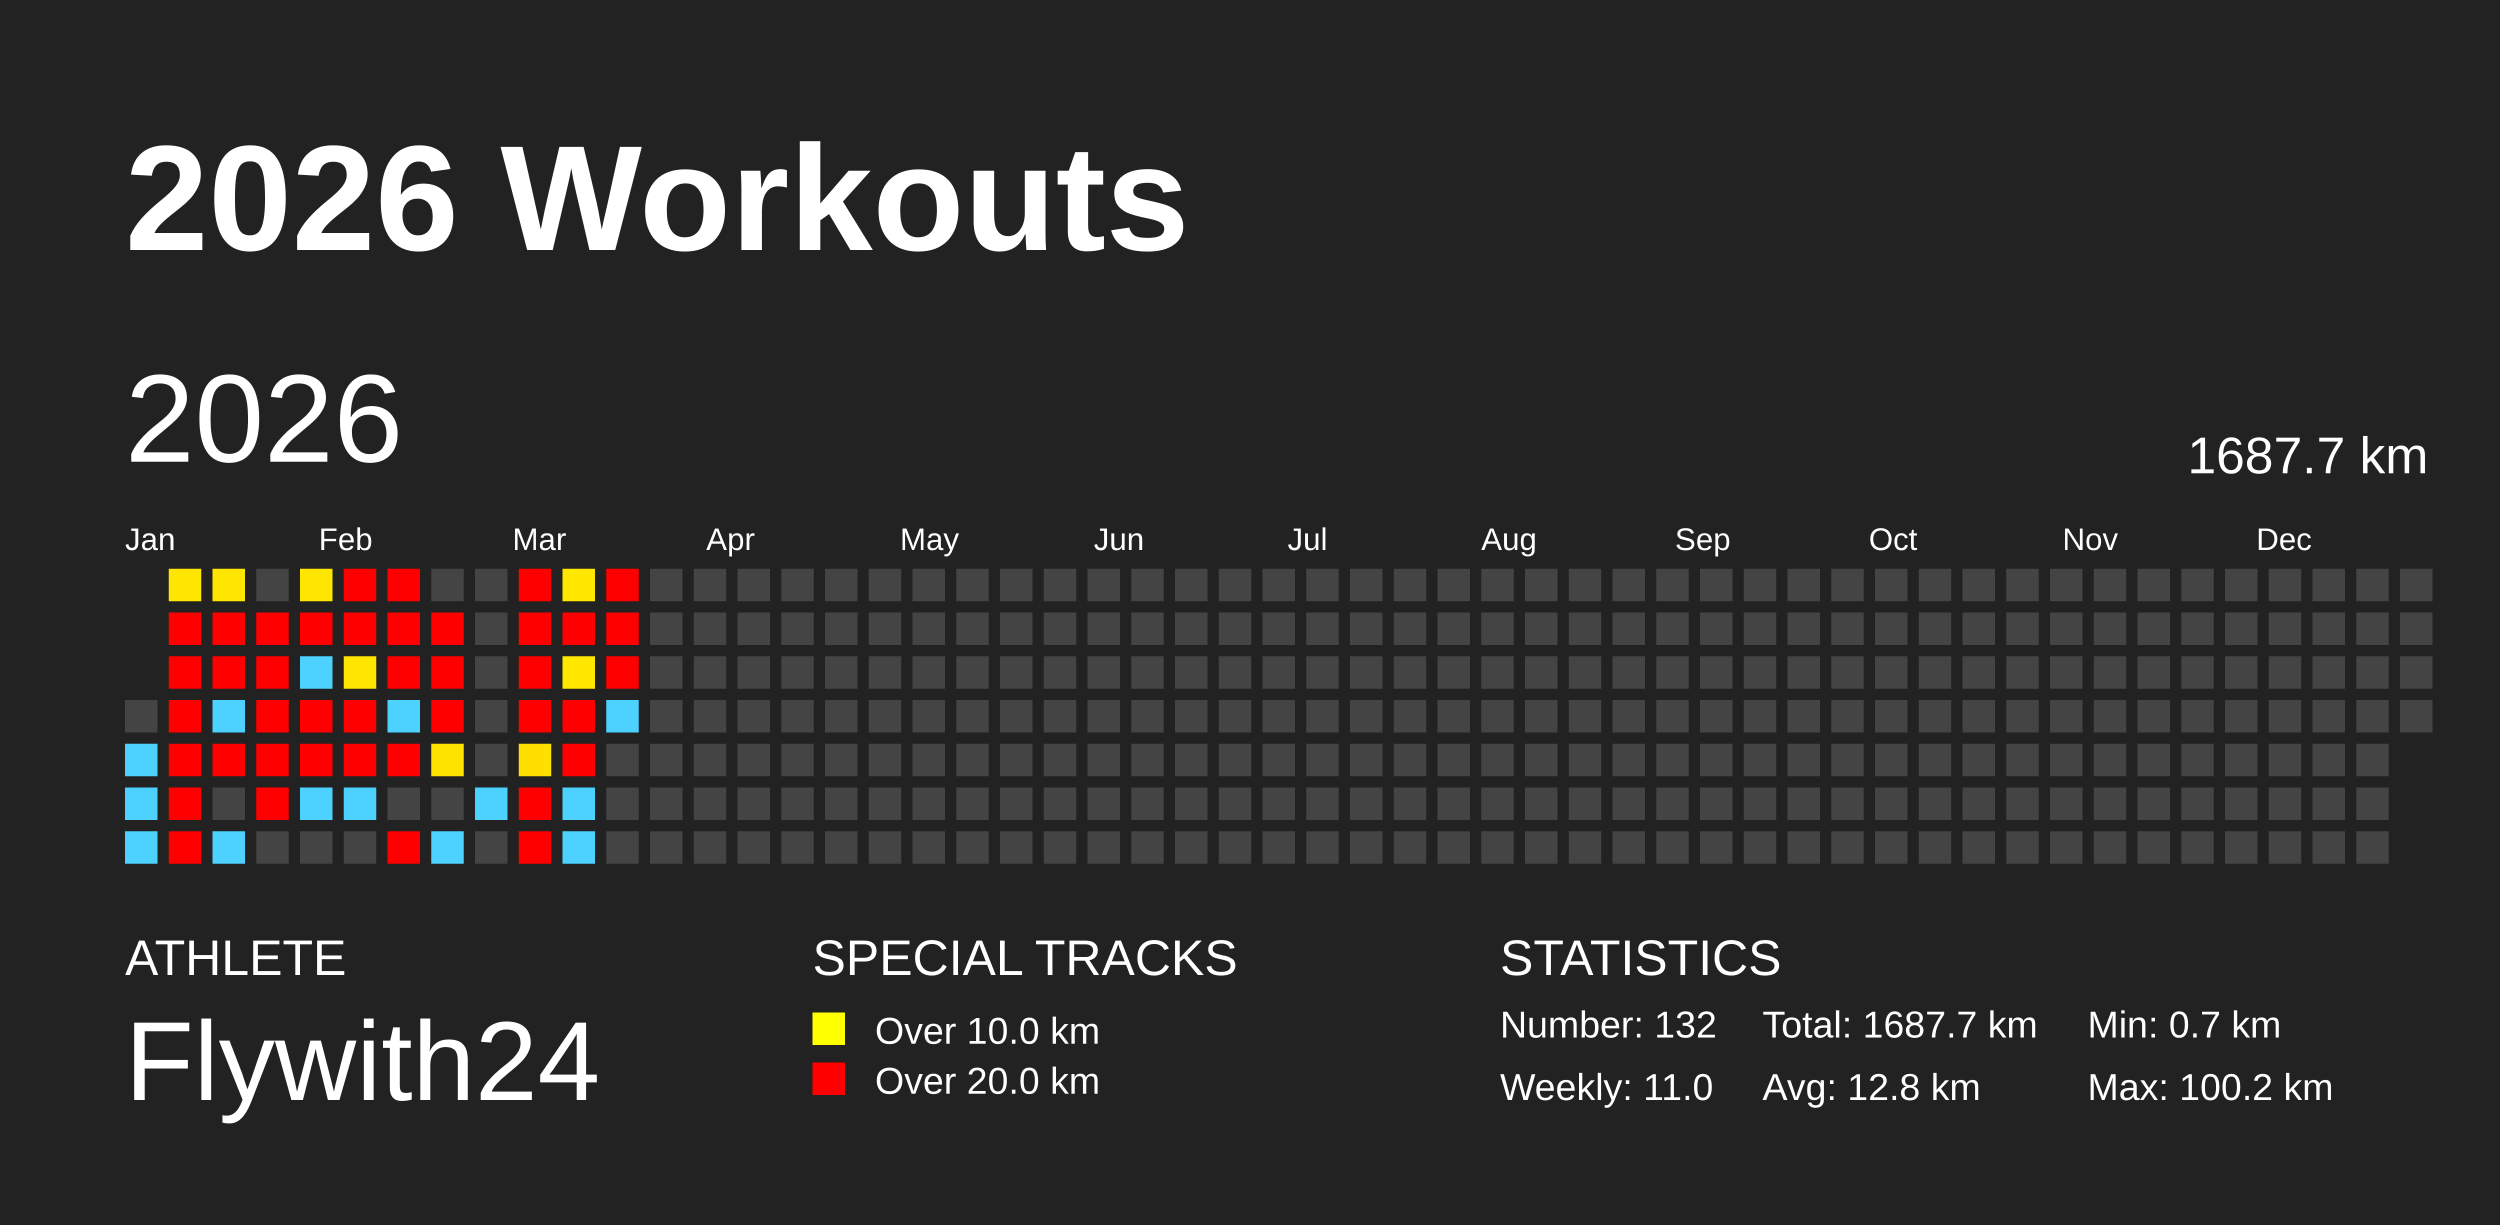
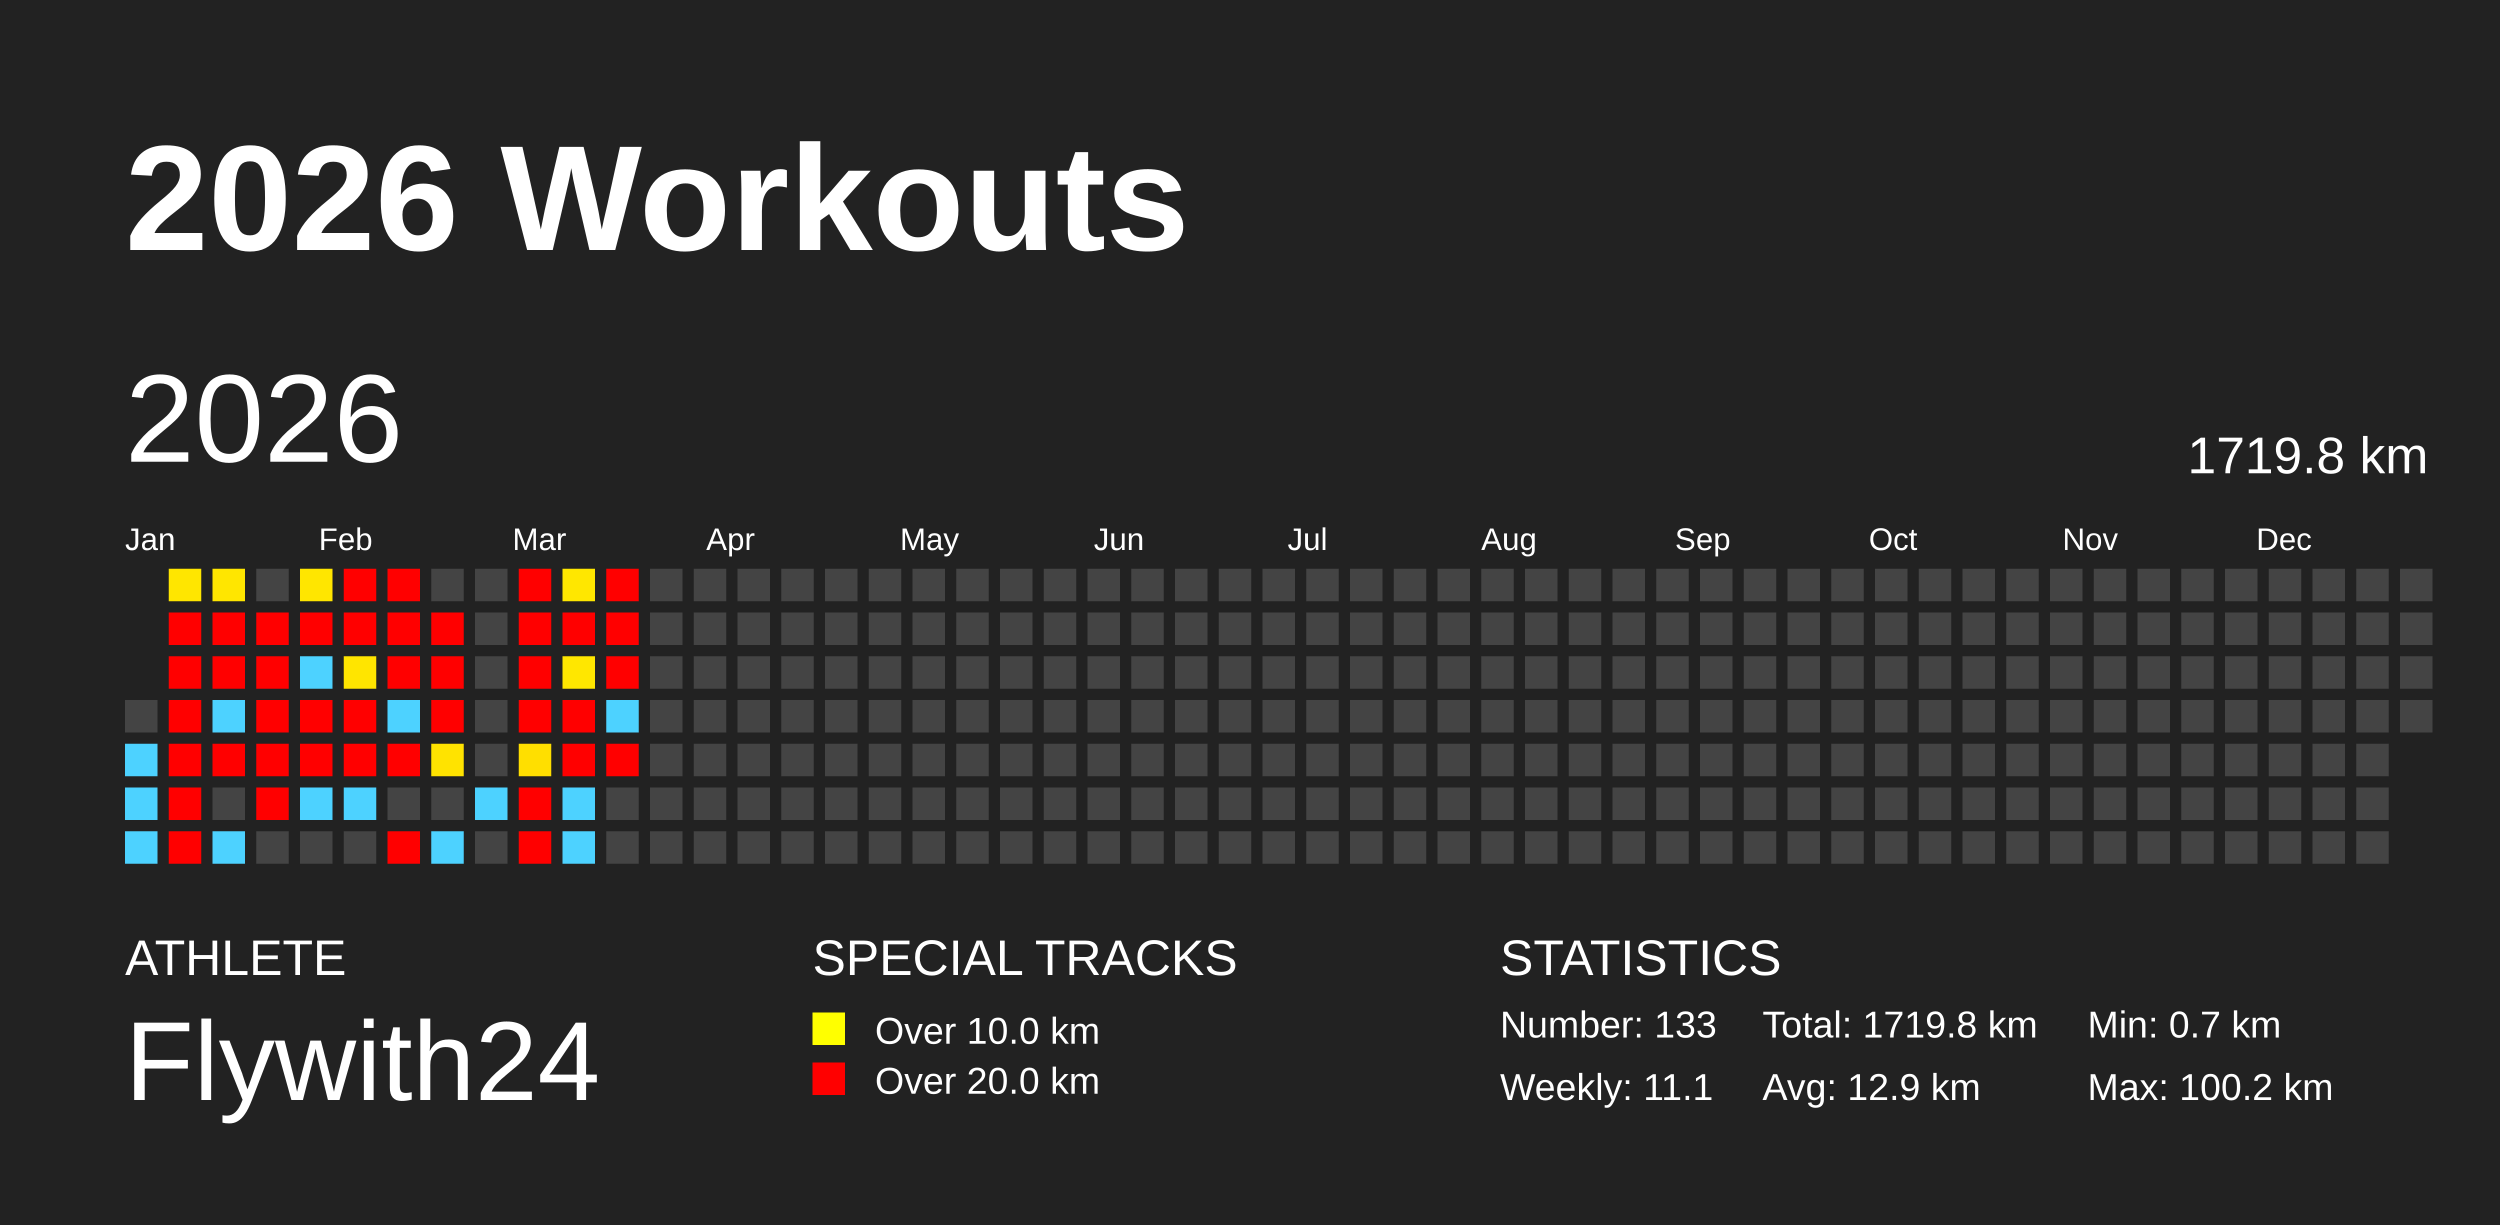
<svg xmlns="http://www.w3.org/2000/svg" baseProfile="full" height="98mm" version="1.1" viewBox="0,0,200,98" width="200mm">
  <defs />
  <rect fill="#222222" height="98" width="200" x="0" y="0" />
  <text fill="#FFFFFF" style="font-size:12px; font-family:Arial; font-weight:bold;" x="10" y="20">2026 Workouts</text>
  <text fill="#FFFFFF" style="font-size:4px; font-family:Arial" x="10" y="78">ATHLETE</text>
  <text fill="#FFFFFF" style="font-size:9px; font-family:Arial" x="10" y="88">Flywith24</text>
  <text fill="#FFFFFF" style="font-size:4px; font-family:Arial" x="65" y="78">SPECIAL TRACKS</text>
  <rect fill="yellow" height="2.6" width="2.6" x="65" y="81" />
  <text fill="#FFFFFF" style="font-size:3px; font-family:Arial" x="70" y="83.5">Over 10.0 km</text>
  <rect fill="red" height="2.6" width="2.6" x="65" y="85" />
  <text fill="#FFFFFF" style="font-size:3px; font-family:Arial" x="70" y="87.5">Over 20.0 km</text>
  <text fill="#FFFFFF" style="font-size:4px; font-family:Arial" x="120" y="78">STATISTICS</text>
-   <text fill="#FFFFFF" style="font-size:3px; font-family:Arial" x="120" y="83">Number: 132</text>
-   <text fill="#FFFFFF" style="font-size:3px; font-family:Arial" x="120" y="88">Weekly: 11.0</text>
-   <text fill="#FFFFFF" style="font-size:3px; font-family:Arial" x="141" y="83">Total: 1687.7 km</text>
-   <text fill="#FFFFFF" style="font-size:3px; font-family:Arial" x="141" y="88">Avg: 12.8 km</text>
+   <text fill="#FFFFFF" style="font-size:3px; font-family:Arial" x="120" y="83">Number: 133</text>
+   <text fill="#FFFFFF" style="font-size:3px; font-family:Arial" x="120" y="88">Weekly: 11.1</text>
+   <text fill="#FFFFFF" style="font-size:3px; font-family:Arial" x="141" y="83">Total: 1719.8 km</text>
+   <text fill="#FFFFFF" style="font-size:3px; font-family:Arial" x="141" y="88">Avg: 12.9 km</text>
  <text fill="#FFFFFF" style="font-size:3px; font-family:Arial" x="167" y="83">Min: 0.7 km</text>
  <text fill="#FFFFFF" style="font-size:3px; font-family:Arial" x="167" y="88">Max: 100.2 km</text>
  <text dominant-baseline="hanging" fill="#FFFFFF" style="font-size:10.0px; font-family:Arial;" x="10" y="30">2026</text>
-   <text dominant-baseline="hanging" fill="#FFFFFF" style="font-size:4.125px; font-family:Arial;" x="175" y="35">1687.7 km</text>
+   <text dominant-baseline="hanging" fill="#FFFFFF" style="font-size:4.125px; font-family:Arial;" x="175" y="35">1719.8 km</text>
  <text fill="#FFFFFF" style="font-size:2.5px; font-family:Arial" x="10.0" y="44">Jan</text>
  <text fill="#FFFFFF" style="font-size:2.5px; font-family:Arial" x="25.5" y="44">Feb</text>
  <text fill="#FFFFFF" style="font-size:2.5px; font-family:Arial" x="41.0" y="44">Mar</text>
  <text fill="#FFFFFF" style="font-size:2.5px; font-family:Arial" x="56.5" y="44">Apr</text>
  <text fill="#FFFFFF" style="font-size:2.5px; font-family:Arial" x="72.0" y="44">May</text>
  <text fill="#FFFFFF" style="font-size:2.5px; font-family:Arial" x="87.5" y="44">Jun</text>
  <text fill="#FFFFFF" style="font-size:2.5px; font-family:Arial" x="103.0" y="44">Jul</text>
  <text fill="#FFFFFF" style="font-size:2.5px; font-family:Arial" x="118.5" y="44">Aug</text>
  <text fill="#FFFFFF" style="font-size:2.5px; font-family:Arial" x="134.0" y="44">Sep</text>
  <text fill="#FFFFFF" style="font-size:2.5px; font-family:Arial" x="149.5" y="44">Oct</text>
  <text fill="#FFFFFF" style="font-size:2.5px; font-family:Arial" x="165.0" y="44">Nov</text>
  <text fill="#FFFFFF" style="font-size:2.5px; font-family:Arial" x="180.5" y="44">Dec</text>
  <rect fill="#444444" height="2.6" width="2.6" x="10.0" y="56.0" />
  <rect fill="#4dd2ff" height="2.6" width="2.6" x="10.0" y="59.5" />
  <rect fill="#4dd2ff" height="2.6" width="2.6" x="10.0" y="63.0" />
  <rect fill="#4dd2ff" height="2.6" width="2.6" x="10.0" y="66.5" />
  <rect fill="#ffe600" height="2.6" width="2.6" x="13.5" y="45.5" />
  <rect fill="red" height="2.6" width="2.6" x="13.5" y="49.0" />
  <rect fill="red" height="2.6" width="2.6" x="13.5" y="52.5" />
  <rect fill="red" height="2.6" width="2.6" x="13.5" y="56.0" />
  <rect fill="red" height="2.6" width="2.6" x="13.5" y="59.5" />
  <rect fill="red" height="2.6" width="2.6" x="13.5" y="63.0" />
  <rect fill="red" height="2.6" width="2.6" x="13.5" y="66.5" />
  <rect fill="#ffe600" height="2.6" width="2.6" x="17.0" y="45.5" />
  <rect fill="red" height="2.6" width="2.6" x="17.0" y="49.0" />
  <rect fill="red" height="2.6" width="2.6" x="17.0" y="52.5" />
  <rect fill="#4dd2ff" height="2.6" width="2.6" x="17.0" y="56.0" />
  <rect fill="red" height="2.6" width="2.6" x="17.0" y="59.5" />
  <rect fill="#444444" height="2.6" width="2.6" x="17.0" y="63.0" />
  <rect fill="#4dd2ff" height="2.6" width="2.6" x="17.0" y="66.5" />
  <rect fill="#444444" height="2.6" width="2.6" x="20.5" y="45.5" />
  <rect fill="red" height="2.6" width="2.6" x="20.5" y="49.0" />
  <rect fill="red" height="2.6" width="2.6" x="20.5" y="52.5" />
  <rect fill="red" height="2.6" width="2.6" x="20.5" y="56.0" />
  <rect fill="red" height="2.6" width="2.6" x="20.5" y="59.5" />
  <rect fill="red" height="2.6" width="2.6" x="20.5" y="63.0" />
  <rect fill="#444444" height="2.6" width="2.6" x="20.5" y="66.5" />
  <rect fill="#ffe600" height="2.6" width="2.6" x="24.0" y="45.5" />
  <rect fill="red" height="2.6" width="2.6" x="24.0" y="49.0" />
  <rect fill="#4dd2ff" height="2.6" width="2.6" x="24.0" y="52.5" />
  <rect fill="red" height="2.6" width="2.6" x="24.0" y="56.0" />
  <rect fill="red" height="2.6" width="2.6" x="24.0" y="59.5" />
  <rect fill="#4dd2ff" height="2.6" width="2.6" x="24.0" y="63.0" />
  <rect fill="#444444" height="2.6" width="2.6" x="24.0" y="66.5" />
  <rect fill="red" height="2.6" width="2.6" x="27.5" y="45.5" />
  <rect fill="red" height="2.6" width="2.6" x="27.5" y="49.0" />
  <rect fill="#ffe500" height="2.6" width="2.6" x="27.5" y="52.5" />
  <rect fill="red" height="2.6" width="2.6" x="27.5" y="56.0" />
  <rect fill="red" height="2.6" width="2.6" x="27.5" y="59.5" />
  <rect fill="#4dd2ff" height="2.6" width="2.6" x="27.5" y="63.0" />
  <rect fill="#444444" height="2.6" width="2.6" x="27.5" y="66.5" />
  <rect fill="red" height="2.6" width="2.6" x="31.0" y="45.5" />
  <rect fill="red" height="2.6" width="2.6" x="31.0" y="49.0" />
  <rect fill="red" height="2.6" width="2.6" x="31.0" y="52.5" />
  <rect fill="#4dd2ff" height="2.6" width="2.6" x="31.0" y="56.0" />
  <rect fill="red" height="2.6" width="2.6" x="31.0" y="59.5" />
  <rect fill="#444444" height="2.6" width="2.6" x="31.0" y="63.0" />
  <rect fill="red" height="2.6" width="2.6" x="31.0" y="66.5" />
  <rect fill="#444444" height="2.6" width="2.6" x="34.5" y="45.5" />
  <rect fill="red" height="2.6" width="2.6" x="34.5" y="49.0" />
  <rect fill="red" height="2.6" width="2.6" x="34.5" y="52.5" />
  <rect fill="red" height="2.6" width="2.6" x="34.5" y="56.0" />
  <rect fill="#ffe300" height="2.6" width="2.6" x="34.5" y="59.5" />
  <rect fill="#444444" height="2.6" width="2.6" x="34.5" y="63.0" />
  <rect fill="#4dd2ff" height="2.6" width="2.6" x="34.5" y="66.5" />
  <rect fill="#444444" height="2.6" width="2.6" x="38.0" y="45.5" />
  <rect fill="#444444" height="2.6" width="2.6" x="38.0" y="49.0" />
  <rect fill="#444444" height="2.6" width="2.6" x="38.0" y="52.5" />
  <rect fill="#444444" height="2.6" width="2.6" x="38.0" y="56.0" />
  <rect fill="#444444" height="2.6" width="2.6" x="38.0" y="59.5" />
  <rect fill="#4dd2ff" height="2.6" width="2.6" x="38.0" y="63.0" />
  <rect fill="#444444" height="2.6" width="2.6" x="38.0" y="66.5" />
  <rect fill="red" height="2.6" width="2.6" x="41.5" y="45.5" />
  <rect fill="red" height="2.6" width="2.6" x="41.5" y="49.0" />
  <rect fill="red" height="2.6" width="2.6" x="41.5" y="52.5" />
  <rect fill="red" height="2.6" width="2.6" x="41.5" y="56.0" />
  <rect fill="#ffdf00" height="2.6" width="2.6" x="41.5" y="59.5" />
  <rect fill="red" height="2.6" width="2.6" x="41.5" y="63.0" />
  <rect fill="red" height="2.6" width="2.6" x="41.5" y="66.5" />
  <rect fill="#ffe700" height="2.6" width="2.6" x="45.0" y="45.5" />
  <rect fill="red" height="2.6" width="2.6" x="45.0" y="49.0" />
  <rect fill="#ffe700" height="2.6" width="2.6" x="45.0" y="52.5" />
  <rect fill="red" height="2.6" width="2.6" x="45.0" y="56.0" />
  <rect fill="red" height="2.6" width="2.6" x="45.0" y="59.5" />
  <rect fill="#4dd2ff" height="2.6" width="2.6" x="45.0" y="63.0" />
  <rect fill="#4dd2ff" height="2.6" width="2.6" x="45.0" y="66.5" />
  <rect fill="red" height="2.6" width="2.6" x="48.5" y="45.5" />
  <rect fill="red" height="2.6" width="2.6" x="48.5" y="49.0" />
  <rect fill="red" height="2.6" width="2.6" x="48.5" y="52.5" />
  <rect fill="#4dd2ff" height="2.6" width="2.6" x="48.5" y="56.0" />
-   <rect fill="#444444" height="2.6" width="2.6" x="48.5" y="59.5" />
+   <rect fill="red" height="2.6" width="2.6" x="48.5" y="59.5" />
  <rect fill="#444444" height="2.6" width="2.6" x="48.5" y="63.0" />
  <rect fill="#444444" height="2.6" width="2.6" x="48.5" y="66.5" />
  <rect fill="#444444" height="2.6" width="2.6" x="52.0" y="45.5" />
  <rect fill="#444444" height="2.6" width="2.6" x="52.0" y="49.0" />
  <rect fill="#444444" height="2.6" width="2.6" x="52.0" y="52.5" />
  <rect fill="#444444" height="2.6" width="2.6" x="52.0" y="56.0" />
  <rect fill="#444444" height="2.6" width="2.6" x="52.0" y="59.5" />
  <rect fill="#444444" height="2.6" width="2.6" x="52.0" y="63.0" />
  <rect fill="#444444" height="2.6" width="2.6" x="52.0" y="66.5" />
  <rect fill="#444444" height="2.6" width="2.6" x="55.5" y="45.5" />
  <rect fill="#444444" height="2.6" width="2.6" x="55.5" y="49.0" />
  <rect fill="#444444" height="2.6" width="2.6" x="55.5" y="52.5" />
  <rect fill="#444444" height="2.6" width="2.6" x="55.5" y="56.0" />
  <rect fill="#444444" height="2.6" width="2.6" x="55.5" y="59.5" />
  <rect fill="#444444" height="2.6" width="2.6" x="55.5" y="63.0" />
  <rect fill="#444444" height="2.6" width="2.6" x="55.5" y="66.5" />
  <rect fill="#444444" height="2.6" width="2.6" x="59.0" y="45.5" />
  <rect fill="#444444" height="2.6" width="2.6" x="59.0" y="49.0" />
  <rect fill="#444444" height="2.6" width="2.6" x="59.0" y="52.5" />
  <rect fill="#444444" height="2.6" width="2.6" x="59.0" y="56.0" />
  <rect fill="#444444" height="2.6" width="2.6" x="59.0" y="59.5" />
  <rect fill="#444444" height="2.6" width="2.6" x="59.0" y="63.0" />
  <rect fill="#444444" height="2.6" width="2.6" x="59.0" y="66.5" />
  <rect fill="#444444" height="2.6" width="2.6" x="62.5" y="45.5" />
  <rect fill="#444444" height="2.6" width="2.6" x="62.5" y="49.0" />
  <rect fill="#444444" height="2.6" width="2.6" x="62.5" y="52.5" />
  <rect fill="#444444" height="2.6" width="2.6" x="62.5" y="56.0" />
  <rect fill="#444444" height="2.6" width="2.6" x="62.5" y="59.5" />
  <rect fill="#444444" height="2.6" width="2.6" x="62.5" y="63.0" />
  <rect fill="#444444" height="2.6" width="2.6" x="62.5" y="66.5" />
  <rect fill="#444444" height="2.6" width="2.6" x="66.0" y="45.5" />
  <rect fill="#444444" height="2.6" width="2.6" x="66.0" y="49.0" />
  <rect fill="#444444" height="2.6" width="2.6" x="66.0" y="52.5" />
  <rect fill="#444444" height="2.6" width="2.6" x="66.0" y="56.0" />
  <rect fill="#444444" height="2.6" width="2.6" x="66.0" y="59.5" />
  <rect fill="#444444" height="2.6" width="2.6" x="66.0" y="63.0" />
  <rect fill="#444444" height="2.6" width="2.6" x="66.0" y="66.5" />
  <rect fill="#444444" height="2.6" width="2.6" x="69.5" y="45.5" />
  <rect fill="#444444" height="2.6" width="2.6" x="69.5" y="49.0" />
  <rect fill="#444444" height="2.6" width="2.6" x="69.5" y="52.5" />
  <rect fill="#444444" height="2.6" width="2.6" x="69.5" y="56.0" />
  <rect fill="#444444" height="2.6" width="2.6" x="69.5" y="59.5" />
  <rect fill="#444444" height="2.6" width="2.6" x="69.5" y="63.0" />
  <rect fill="#444444" height="2.6" width="2.6" x="69.5" y="66.5" />
  <rect fill="#444444" height="2.6" width="2.6" x="73.0" y="45.5" />
  <rect fill="#444444" height="2.6" width="2.6" x="73.0" y="49.0" />
  <rect fill="#444444" height="2.6" width="2.6" x="73.0" y="52.5" />
  <rect fill="#444444" height="2.6" width="2.6" x="73.0" y="56.0" />
  <rect fill="#444444" height="2.6" width="2.6" x="73.0" y="59.5" />
  <rect fill="#444444" height="2.6" width="2.6" x="73.0" y="63.0" />
  <rect fill="#444444" height="2.6" width="2.6" x="73.0" y="66.5" />
  <rect fill="#444444" height="2.6" width="2.6" x="76.5" y="45.5" />
  <rect fill="#444444" height="2.6" width="2.6" x="76.5" y="49.0" />
  <rect fill="#444444" height="2.6" width="2.6" x="76.5" y="52.5" />
  <rect fill="#444444" height="2.6" width="2.6" x="76.5" y="56.0" />
  <rect fill="#444444" height="2.6" width="2.6" x="76.5" y="59.5" />
  <rect fill="#444444" height="2.6" width="2.6" x="76.5" y="63.0" />
  <rect fill="#444444" height="2.6" width="2.6" x="76.5" y="66.5" />
  <rect fill="#444444" height="2.6" width="2.6" x="80.0" y="45.5" />
  <rect fill="#444444" height="2.6" width="2.6" x="80.0" y="49.0" />
  <rect fill="#444444" height="2.6" width="2.6" x="80.0" y="52.5" />
  <rect fill="#444444" height="2.6" width="2.6" x="80.0" y="56.0" />
  <rect fill="#444444" height="2.6" width="2.6" x="80.0" y="59.5" />
  <rect fill="#444444" height="2.6" width="2.6" x="80.0" y="63.0" />
  <rect fill="#444444" height="2.6" width="2.6" x="80.0" y="66.5" />
  <rect fill="#444444" height="2.6" width="2.6" x="83.5" y="45.5" />
  <rect fill="#444444" height="2.6" width="2.6" x="83.5" y="49.0" />
  <rect fill="#444444" height="2.6" width="2.6" x="83.5" y="52.5" />
  <rect fill="#444444" height="2.6" width="2.6" x="83.5" y="56.0" />
  <rect fill="#444444" height="2.6" width="2.6" x="83.5" y="59.5" />
  <rect fill="#444444" height="2.6" width="2.6" x="83.5" y="63.0" />
  <rect fill="#444444" height="2.6" width="2.6" x="83.5" y="66.5" />
  <rect fill="#444444" height="2.6" width="2.6" x="87.0" y="45.5" />
  <rect fill="#444444" height="2.6" width="2.6" x="87.0" y="49.0" />
  <rect fill="#444444" height="2.6" width="2.6" x="87.0" y="52.5" />
  <rect fill="#444444" height="2.6" width="2.6" x="87.0" y="56.0" />
  <rect fill="#444444" height="2.6" width="2.6" x="87.0" y="59.5" />
  <rect fill="#444444" height="2.6" width="2.6" x="87.0" y="63.0" />
  <rect fill="#444444" height="2.6" width="2.6" x="87.0" y="66.5" />
  <rect fill="#444444" height="2.6" width="2.6" x="90.5" y="45.5" />
  <rect fill="#444444" height="2.6" width="2.6" x="90.5" y="49.0" />
  <rect fill="#444444" height="2.6" width="2.6" x="90.5" y="52.5" />
  <rect fill="#444444" height="2.6" width="2.6" x="90.5" y="56.0" />
  <rect fill="#444444" height="2.6" width="2.6" x="90.5" y="59.5" />
  <rect fill="#444444" height="2.6" width="2.6" x="90.5" y="63.0" />
  <rect fill="#444444" height="2.6" width="2.6" x="90.5" y="66.5" />
  <rect fill="#444444" height="2.6" width="2.6" x="94.0" y="45.5" />
  <rect fill="#444444" height="2.6" width="2.6" x="94.0" y="49.0" />
  <rect fill="#444444" height="2.6" width="2.6" x="94.0" y="52.5" />
  <rect fill="#444444" height="2.6" width="2.6" x="94.0" y="56.0" />
  <rect fill="#444444" height="2.6" width="2.6" x="94.0" y="59.5" />
  <rect fill="#444444" height="2.6" width="2.6" x="94.0" y="63.0" />
  <rect fill="#444444" height="2.6" width="2.6" x="94.0" y="66.5" />
  <rect fill="#444444" height="2.6" width="2.6" x="97.5" y="45.5" />
  <rect fill="#444444" height="2.6" width="2.6" x="97.5" y="49.0" />
  <rect fill="#444444" height="2.6" width="2.6" x="97.5" y="52.5" />
  <rect fill="#444444" height="2.6" width="2.6" x="97.5" y="56.0" />
  <rect fill="#444444" height="2.6" width="2.6" x="97.5" y="59.5" />
  <rect fill="#444444" height="2.6" width="2.6" x="97.5" y="63.0" />
  <rect fill="#444444" height="2.6" width="2.6" x="97.5" y="66.5" />
  <rect fill="#444444" height="2.6" width="2.6" x="101.0" y="45.5" />
  <rect fill="#444444" height="2.6" width="2.6" x="101.0" y="49.0" />
  <rect fill="#444444" height="2.6" width="2.6" x="101.0" y="52.5" />
  <rect fill="#444444" height="2.6" width="2.6" x="101.0" y="56.0" />
  <rect fill="#444444" height="2.6" width="2.6" x="101.0" y="59.5" />
  <rect fill="#444444" height="2.6" width="2.6" x="101.0" y="63.0" />
  <rect fill="#444444" height="2.6" width="2.6" x="101.0" y="66.5" />
  <rect fill="#444444" height="2.6" width="2.6" x="104.5" y="45.5" />
  <rect fill="#444444" height="2.6" width="2.6" x="104.5" y="49.0" />
  <rect fill="#444444" height="2.6" width="2.6" x="104.5" y="52.5" />
  <rect fill="#444444" height="2.6" width="2.6" x="104.5" y="56.0" />
  <rect fill="#444444" height="2.6" width="2.6" x="104.5" y="59.5" />
  <rect fill="#444444" height="2.6" width="2.6" x="104.5" y="63.0" />
  <rect fill="#444444" height="2.6" width="2.6" x="104.5" y="66.5" />
  <rect fill="#444444" height="2.6" width="2.6" x="108.0" y="45.5" />
  <rect fill="#444444" height="2.6" width="2.6" x="108.0" y="49.0" />
  <rect fill="#444444" height="2.6" width="2.6" x="108.0" y="52.5" />
  <rect fill="#444444" height="2.6" width="2.6" x="108.0" y="56.0" />
  <rect fill="#444444" height="2.6" width="2.6" x="108.0" y="59.5" />
  <rect fill="#444444" height="2.6" width="2.6" x="108.0" y="63.0" />
  <rect fill="#444444" height="2.6" width="2.6" x="108.0" y="66.5" />
  <rect fill="#444444" height="2.6" width="2.6" x="111.5" y="45.5" />
  <rect fill="#444444" height="2.6" width="2.6" x="111.5" y="49.0" />
  <rect fill="#444444" height="2.6" width="2.6" x="111.5" y="52.5" />
  <rect fill="#444444" height="2.6" width="2.6" x="111.5" y="56.0" />
  <rect fill="#444444" height="2.6" width="2.6" x="111.5" y="59.5" />
  <rect fill="#444444" height="2.6" width="2.6" x="111.5" y="63.0" />
  <rect fill="#444444" height="2.6" width="2.6" x="111.5" y="66.5" />
  <rect fill="#444444" height="2.6" width="2.6" x="115.0" y="45.5" />
  <rect fill="#444444" height="2.6" width="2.6" x="115.0" y="49.0" />
  <rect fill="#444444" height="2.6" width="2.6" x="115.0" y="52.5" />
  <rect fill="#444444" height="2.6" width="2.6" x="115.0" y="56.0" />
  <rect fill="#444444" height="2.6" width="2.6" x="115.0" y="59.5" />
  <rect fill="#444444" height="2.6" width="2.6" x="115.0" y="63.0" />
  <rect fill="#444444" height="2.6" width="2.6" x="115.0" y="66.5" />
  <rect fill="#444444" height="2.6" width="2.6" x="118.5" y="45.5" />
  <rect fill="#444444" height="2.6" width="2.6" x="118.5" y="49.0" />
  <rect fill="#444444" height="2.6" width="2.6" x="118.5" y="52.5" />
  <rect fill="#444444" height="2.6" width="2.6" x="118.5" y="56.0" />
  <rect fill="#444444" height="2.6" width="2.6" x="118.5" y="59.5" />
  <rect fill="#444444" height="2.6" width="2.6" x="118.5" y="63.0" />
  <rect fill="#444444" height="2.6" width="2.6" x="118.5" y="66.5" />
  <rect fill="#444444" height="2.6" width="2.6" x="122.0" y="45.5" />
  <rect fill="#444444" height="2.6" width="2.6" x="122.0" y="49.0" />
  <rect fill="#444444" height="2.6" width="2.6" x="122.0" y="52.5" />
  <rect fill="#444444" height="2.6" width="2.6" x="122.0" y="56.0" />
  <rect fill="#444444" height="2.6" width="2.6" x="122.0" y="59.5" />
  <rect fill="#444444" height="2.6" width="2.6" x="122.0" y="63.0" />
  <rect fill="#444444" height="2.6" width="2.6" x="122.0" y="66.5" />
  <rect fill="#444444" height="2.6" width="2.6" x="125.5" y="45.5" />
  <rect fill="#444444" height="2.6" width="2.6" x="125.5" y="49.0" />
  <rect fill="#444444" height="2.6" width="2.6" x="125.5" y="52.5" />
  <rect fill="#444444" height="2.6" width="2.6" x="125.5" y="56.0" />
  <rect fill="#444444" height="2.6" width="2.6" x="125.5" y="59.5" />
  <rect fill="#444444" height="2.6" width="2.6" x="125.5" y="63.0" />
  <rect fill="#444444" height="2.6" width="2.6" x="125.5" y="66.5" />
  <rect fill="#444444" height="2.6" width="2.6" x="129.0" y="45.5" />
  <rect fill="#444444" height="2.6" width="2.6" x="129.0" y="49.0" />
  <rect fill="#444444" height="2.6" width="2.6" x="129.0" y="52.5" />
  <rect fill="#444444" height="2.6" width="2.6" x="129.0" y="56.0" />
  <rect fill="#444444" height="2.6" width="2.6" x="129.0" y="59.5" />
  <rect fill="#444444" height="2.6" width="2.6" x="129.0" y="63.0" />
  <rect fill="#444444" height="2.6" width="2.6" x="129.0" y="66.5" />
  <rect fill="#444444" height="2.6" width="2.6" x="132.5" y="45.5" />
  <rect fill="#444444" height="2.6" width="2.6" x="132.5" y="49.0" />
  <rect fill="#444444" height="2.6" width="2.6" x="132.5" y="52.5" />
  <rect fill="#444444" height="2.6" width="2.6" x="132.5" y="56.0" />
  <rect fill="#444444" height="2.6" width="2.6" x="132.5" y="59.5" />
  <rect fill="#444444" height="2.6" width="2.6" x="132.5" y="63.0" />
  <rect fill="#444444" height="2.6" width="2.6" x="132.5" y="66.5" />
  <rect fill="#444444" height="2.6" width="2.6" x="136.0" y="45.5" />
  <rect fill="#444444" height="2.6" width="2.6" x="136.0" y="49.0" />
  <rect fill="#444444" height="2.6" width="2.6" x="136.0" y="52.5" />
  <rect fill="#444444" height="2.6" width="2.6" x="136.0" y="56.0" />
  <rect fill="#444444" height="2.6" width="2.6" x="136.0" y="59.5" />
  <rect fill="#444444" height="2.6" width="2.6" x="136.0" y="63.0" />
  <rect fill="#444444" height="2.6" width="2.6" x="136.0" y="66.5" />
  <rect fill="#444444" height="2.6" width="2.6" x="139.5" y="45.5" />
  <rect fill="#444444" height="2.6" width="2.6" x="139.5" y="49.0" />
  <rect fill="#444444" height="2.6" width="2.6" x="139.5" y="52.5" />
  <rect fill="#444444" height="2.6" width="2.6" x="139.5" y="56.0" />
  <rect fill="#444444" height="2.6" width="2.6" x="139.5" y="59.5" />
  <rect fill="#444444" height="2.6" width="2.6" x="139.5" y="63.0" />
  <rect fill="#444444" height="2.6" width="2.6" x="139.5" y="66.5" />
  <rect fill="#444444" height="2.6" width="2.6" x="143.0" y="45.5" />
  <rect fill="#444444" height="2.6" width="2.6" x="143.0" y="49.0" />
  <rect fill="#444444" height="2.6" width="2.6" x="143.0" y="52.5" />
  <rect fill="#444444" height="2.6" width="2.6" x="143.0" y="56.0" />
  <rect fill="#444444" height="2.6" width="2.6" x="143.0" y="59.5" />
  <rect fill="#444444" height="2.6" width="2.6" x="143.0" y="63.0" />
  <rect fill="#444444" height="2.6" width="2.6" x="143.0" y="66.5" />
  <rect fill="#444444" height="2.6" width="2.6" x="146.5" y="45.5" />
  <rect fill="#444444" height="2.6" width="2.6" x="146.5" y="49.0" />
  <rect fill="#444444" height="2.6" width="2.6" x="146.5" y="52.5" />
  <rect fill="#444444" height="2.6" width="2.6" x="146.5" y="56.0" />
  <rect fill="#444444" height="2.6" width="2.6" x="146.5" y="59.5" />
  <rect fill="#444444" height="2.6" width="2.6" x="146.5" y="63.0" />
  <rect fill="#444444" height="2.6" width="2.6" x="146.5" y="66.5" />
  <rect fill="#444444" height="2.6" width="2.6" x="150.0" y="45.5" />
  <rect fill="#444444" height="2.6" width="2.6" x="150.0" y="49.0" />
  <rect fill="#444444" height="2.6" width="2.6" x="150.0" y="52.5" />
  <rect fill="#444444" height="2.6" width="2.6" x="150.0" y="56.0" />
  <rect fill="#444444" height="2.6" width="2.6" x="150.0" y="59.5" />
  <rect fill="#444444" height="2.6" width="2.6" x="150.0" y="63.0" />
  <rect fill="#444444" height="2.6" width="2.6" x="150.0" y="66.5" />
  <rect fill="#444444" height="2.6" width="2.6" x="153.5" y="45.5" />
  <rect fill="#444444" height="2.6" width="2.6" x="153.5" y="49.0" />
  <rect fill="#444444" height="2.6" width="2.6" x="153.5" y="52.5" />
  <rect fill="#444444" height="2.6" width="2.6" x="153.5" y="56.0" />
  <rect fill="#444444" height="2.6" width="2.6" x="153.5" y="59.5" />
  <rect fill="#444444" height="2.6" width="2.6" x="153.5" y="63.0" />
  <rect fill="#444444" height="2.6" width="2.6" x="153.5" y="66.5" />
  <rect fill="#444444" height="2.6" width="2.6" x="157.0" y="45.5" />
  <rect fill="#444444" height="2.6" width="2.6" x="157.0" y="49.0" />
  <rect fill="#444444" height="2.6" width="2.6" x="157.0" y="52.5" />
  <rect fill="#444444" height="2.6" width="2.6" x="157.0" y="56.0" />
  <rect fill="#444444" height="2.6" width="2.6" x="157.0" y="59.5" />
  <rect fill="#444444" height="2.6" width="2.6" x="157.0" y="63.0" />
  <rect fill="#444444" height="2.6" width="2.6" x="157.0" y="66.5" />
  <rect fill="#444444" height="2.6" width="2.6" x="160.5" y="45.5" />
  <rect fill="#444444" height="2.6" width="2.6" x="160.5" y="49.0" />
  <rect fill="#444444" height="2.6" width="2.6" x="160.5" y="52.5" />
  <rect fill="#444444" height="2.6" width="2.6" x="160.5" y="56.0" />
  <rect fill="#444444" height="2.6" width="2.6" x="160.5" y="59.5" />
  <rect fill="#444444" height="2.6" width="2.6" x="160.5" y="63.0" />
  <rect fill="#444444" height="2.6" width="2.6" x="160.5" y="66.5" />
  <rect fill="#444444" height="2.6" width="2.6" x="164.0" y="45.5" />
  <rect fill="#444444" height="2.6" width="2.6" x="164.0" y="49.0" />
  <rect fill="#444444" height="2.6" width="2.6" x="164.0" y="52.5" />
  <rect fill="#444444" height="2.6" width="2.6" x="164.0" y="56.0" />
  <rect fill="#444444" height="2.6" width="2.6" x="164.0" y="59.5" />
  <rect fill="#444444" height="2.6" width="2.6" x="164.0" y="63.0" />
  <rect fill="#444444" height="2.6" width="2.6" x="164.0" y="66.5" />
  <rect fill="#444444" height="2.6" width="2.6" x="167.5" y="45.5" />
  <rect fill="#444444" height="2.6" width="2.6" x="167.5" y="49.0" />
  <rect fill="#444444" height="2.6" width="2.6" x="167.5" y="52.5" />
  <rect fill="#444444" height="2.6" width="2.6" x="167.5" y="56.0" />
  <rect fill="#444444" height="2.6" width="2.6" x="167.5" y="59.5" />
  <rect fill="#444444" height="2.6" width="2.6" x="167.5" y="63.0" />
  <rect fill="#444444" height="2.6" width="2.6" x="167.5" y="66.5" />
  <rect fill="#444444" height="2.6" width="2.6" x="171.0" y="45.5" />
  <rect fill="#444444" height="2.6" width="2.6" x="171.0" y="49.0" />
  <rect fill="#444444" height="2.6" width="2.6" x="171.0" y="52.5" />
  <rect fill="#444444" height="2.6" width="2.6" x="171.0" y="56.0" />
  <rect fill="#444444" height="2.6" width="2.6" x="171.0" y="59.5" />
  <rect fill="#444444" height="2.6" width="2.6" x="171.0" y="63.0" />
  <rect fill="#444444" height="2.6" width="2.6" x="171.0" y="66.5" />
  <rect fill="#444444" height="2.6" width="2.6" x="174.5" y="45.5" />
  <rect fill="#444444" height="2.6" width="2.6" x="174.5" y="49.0" />
  <rect fill="#444444" height="2.6" width="2.6" x="174.5" y="52.5" />
  <rect fill="#444444" height="2.6" width="2.6" x="174.5" y="56.0" />
  <rect fill="#444444" height="2.6" width="2.6" x="174.5" y="59.5" />
  <rect fill="#444444" height="2.6" width="2.6" x="174.5" y="63.0" />
  <rect fill="#444444" height="2.6" width="2.6" x="174.5" y="66.5" />
  <rect fill="#444444" height="2.6" width="2.6" x="178.0" y="45.5" />
  <rect fill="#444444" height="2.6" width="2.6" x="178.0" y="49.0" />
  <rect fill="#444444" height="2.6" width="2.6" x="178.0" y="52.5" />
  <rect fill="#444444" height="2.6" width="2.6" x="178.0" y="56.0" />
  <rect fill="#444444" height="2.6" width="2.6" x="178.0" y="59.5" />
  <rect fill="#444444" height="2.6" width="2.6" x="178.0" y="63.0" />
  <rect fill="#444444" height="2.6" width="2.6" x="178.0" y="66.5" />
  <rect fill="#444444" height="2.6" width="2.6" x="181.5" y="45.5" />
  <rect fill="#444444" height="2.6" width="2.6" x="181.5" y="49.0" />
  <rect fill="#444444" height="2.6" width="2.6" x="181.5" y="52.5" />
  <rect fill="#444444" height="2.6" width="2.6" x="181.5" y="56.0" />
  <rect fill="#444444" height="2.6" width="2.6" x="181.5" y="59.5" />
  <rect fill="#444444" height="2.6" width="2.6" x="181.5" y="63.0" />
  <rect fill="#444444" height="2.6" width="2.6" x="181.5" y="66.5" />
  <rect fill="#444444" height="2.6" width="2.6" x="185.0" y="45.5" />
  <rect fill="#444444" height="2.6" width="2.6" x="185.0" y="49.0" />
  <rect fill="#444444" height="2.6" width="2.6" x="185.0" y="52.5" />
  <rect fill="#444444" height="2.6" width="2.6" x="185.0" y="56.0" />
  <rect fill="#444444" height="2.6" width="2.6" x="185.0" y="59.5" />
  <rect fill="#444444" height="2.6" width="2.6" x="185.0" y="63.0" />
  <rect fill="#444444" height="2.6" width="2.6" x="185.0" y="66.5" />
  <rect fill="#444444" height="2.6" width="2.6" x="188.5" y="45.5" />
  <rect fill="#444444" height="2.6" width="2.6" x="188.5" y="49.0" />
  <rect fill="#444444" height="2.6" width="2.6" x="188.5" y="52.5" />
  <rect fill="#444444" height="2.6" width="2.6" x="188.5" y="56.0" />
  <rect fill="#444444" height="2.6" width="2.6" x="188.5" y="59.5" />
  <rect fill="#444444" height="2.6" width="2.6" x="188.5" y="63.0" />
  <rect fill="#444444" height="2.6" width="2.6" x="188.5" y="66.5" />
  <rect fill="#444444" height="2.6" width="2.6" x="192.0" y="45.5" />
  <rect fill="#444444" height="2.6" width="2.6" x="192.0" y="49.0" />
  <rect fill="#444444" height="2.6" width="2.6" x="192.0" y="52.5" />
  <rect fill="#444444" height="2.6" width="2.6" x="192.0" y="56.0" />
</svg>
